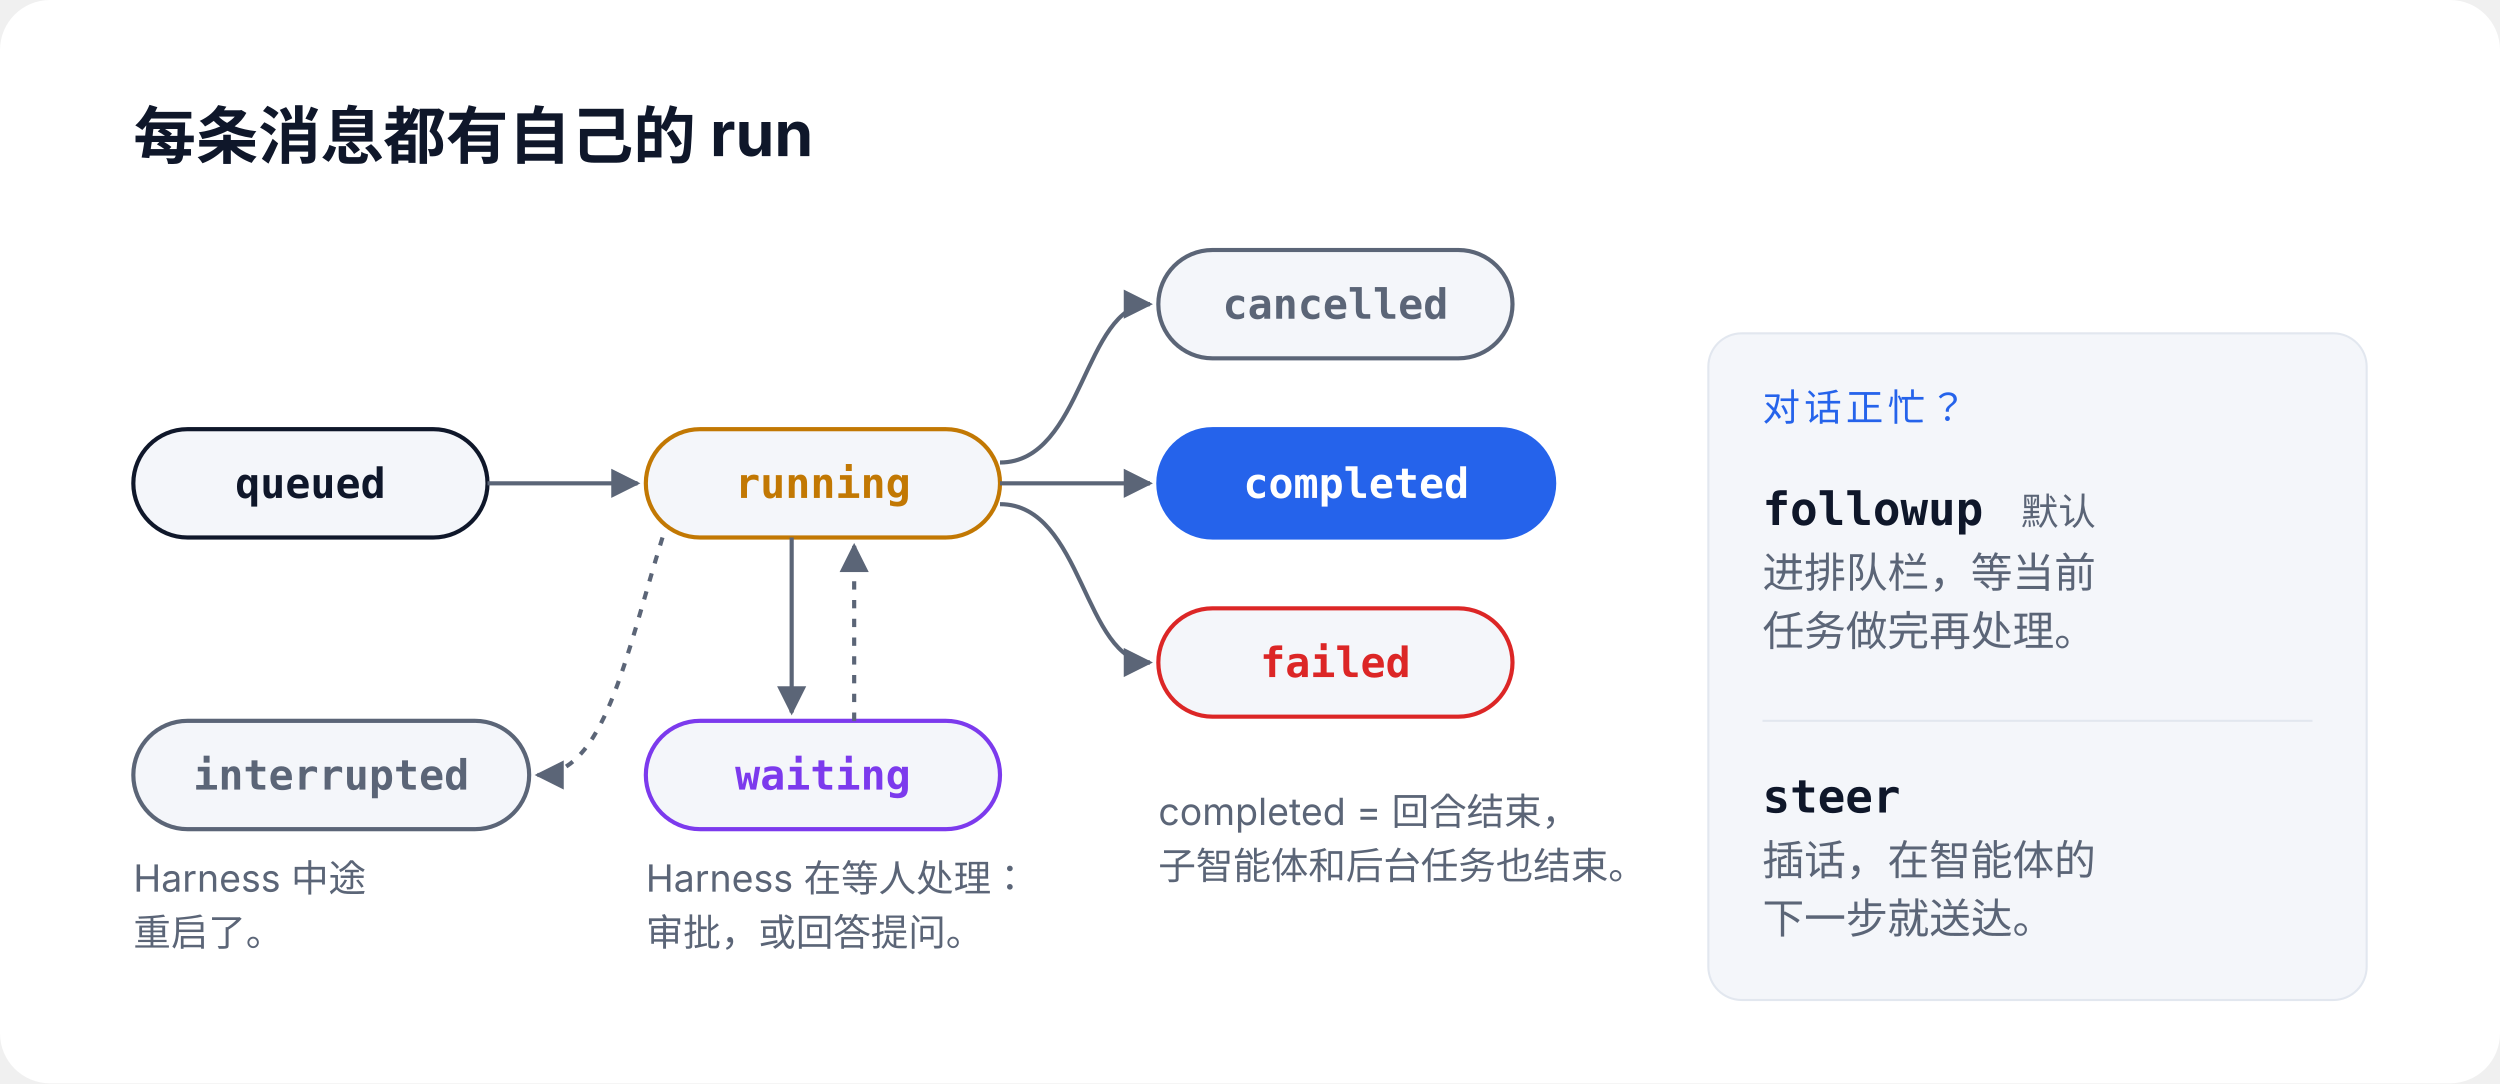
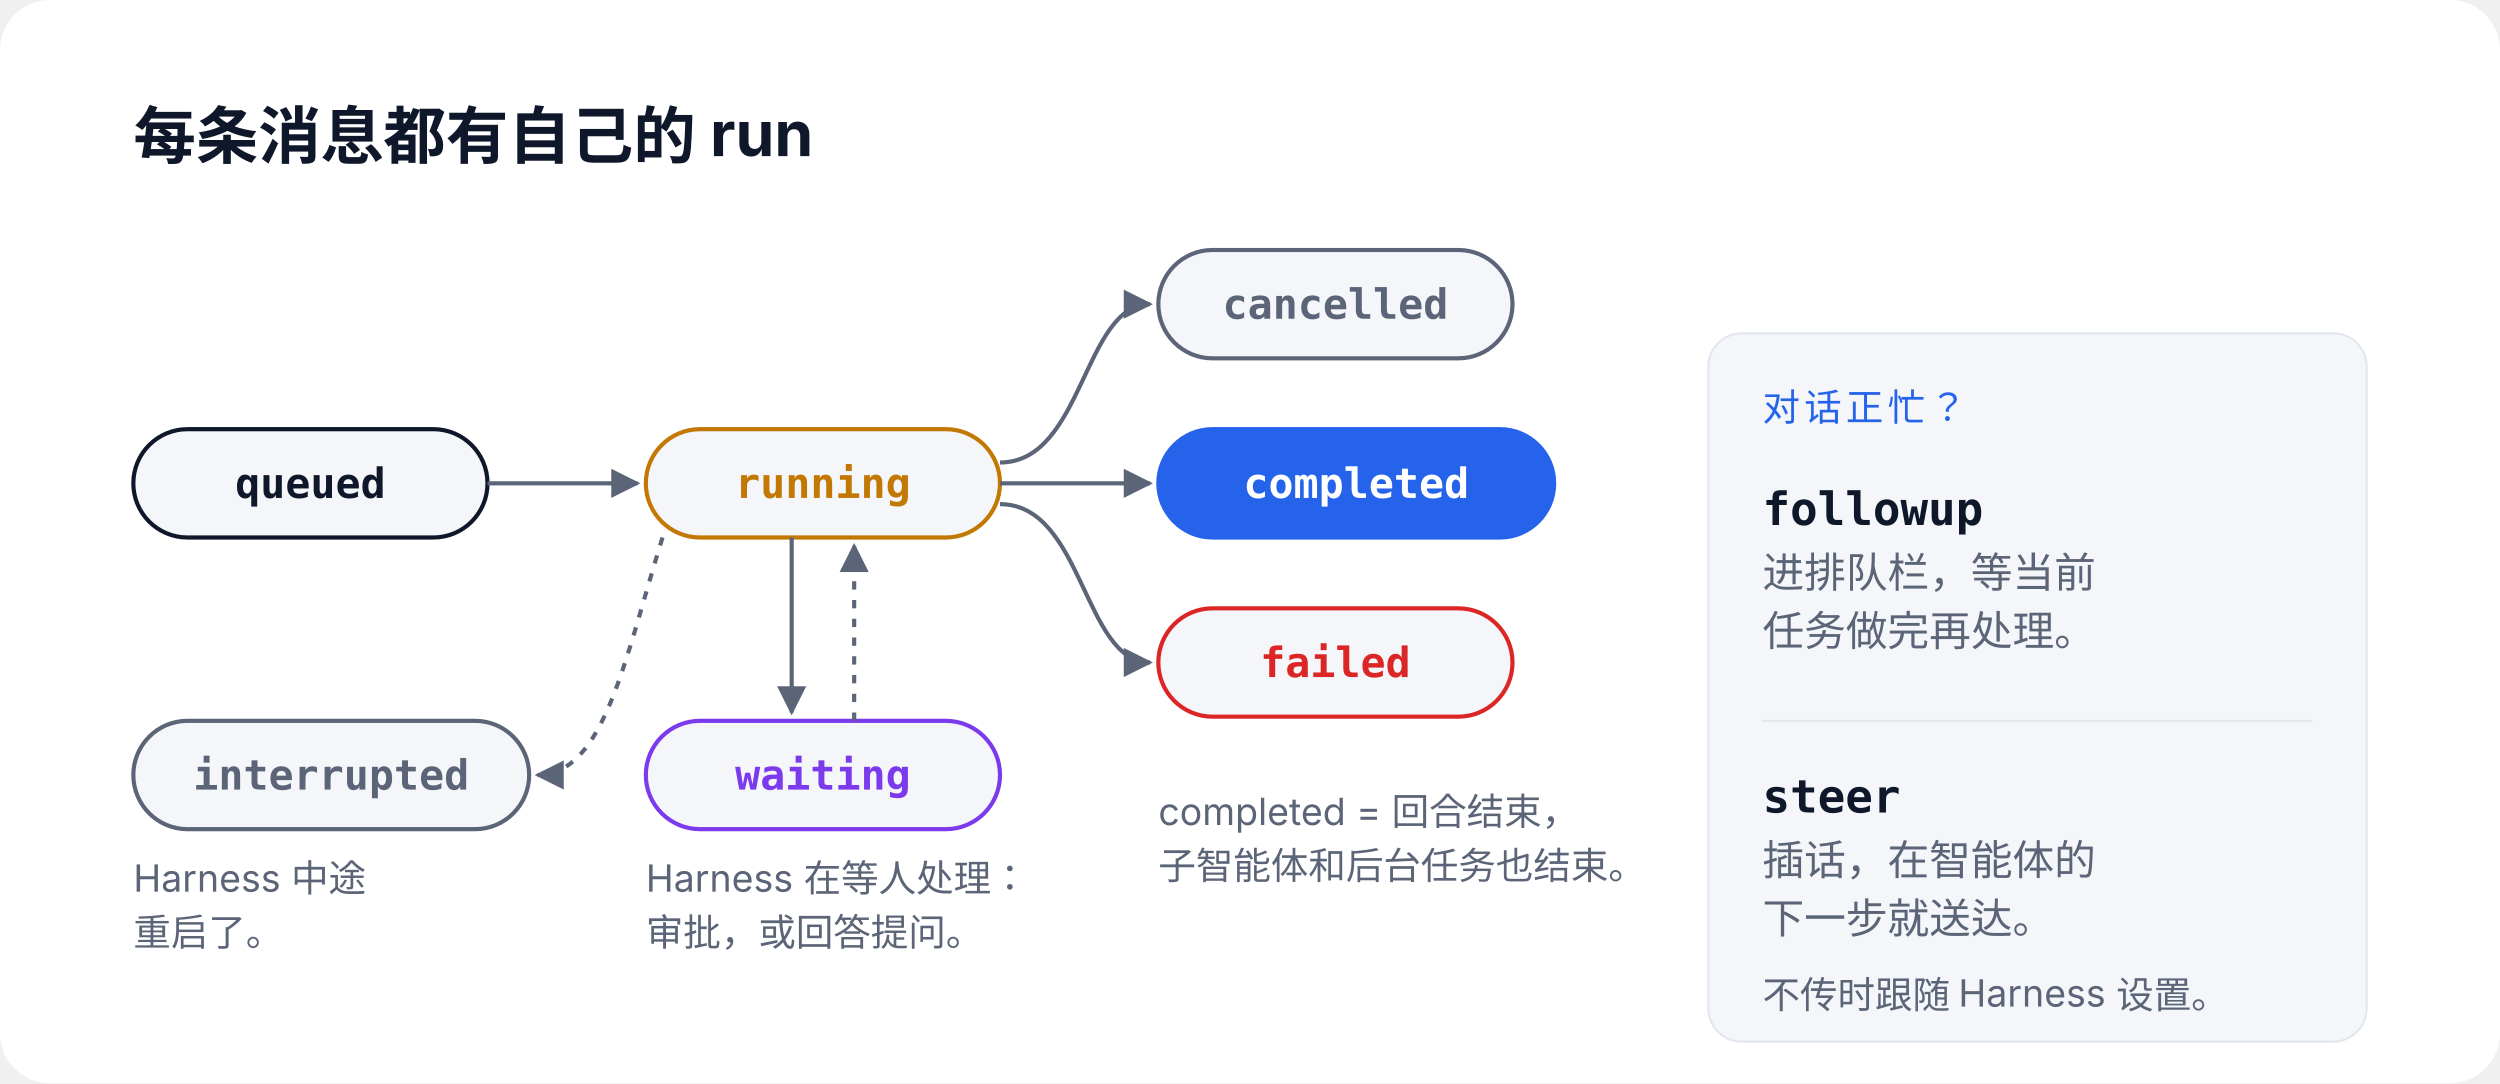
<svg xmlns="http://www.w3.org/2000/svg" width="1200" height="520" viewBox="0 0 1200 520" role="img" aria-labelledby="title desc">
  <rect width="1200" height="520" rx="24" fill="#FFFFFF" />
  <defs>
    <marker id="ah" viewBox="0 0 10 10" refX="9" refY="5" markerWidth="7" markerHeight="7" orient="auto">
      <path d="M0 0 L10 5 L0 10 z" fill="#5B6577" />
    </marker>
  </defs>
  <text x="64" y="76" font-family="&quot;Microsoft YaHei&quot;, &quot;PingFang SC&quot;, -apple-system, BlinkMacSystemFont, &quot;Segoe UI&quot;, &quot;PingFang SC&quot;, &quot;Microsoft YaHei&quot;, sans-serif" font-size="30" fill="#0F172A" font-weight="700">每条消息都有自己的 run</text>
  <g transform="translate(0 56)">
    <rect x="64" y="150" width="170" height="52" rx="26" fill="#F4F6FA" stroke="#0F172A" stroke-width="2" />
    <text x="149.0" y="183" font-family="ui-monospace, SFMono-Regular, Menlo, Consolas, &quot;Microsoft YaHei&quot;, &quot;PingFang SC&quot;, monospace" font-size="20" fill="#0F172A" font-weight="700" text-anchor="middle">queued</text>
    <path d="M234 176 H 306" stroke="#5B6577" stroke-width="2" fill="none" marker-end="url(#ah)" />
    <rect x="310" y="150" width="170" height="52" rx="26" fill="#F4F6FA" stroke="#C27803" stroke-width="2" />
    <text x="395.0" y="183" font-family="ui-monospace, SFMono-Regular, Menlo, Consolas, &quot;Microsoft YaHei&quot;, &quot;PingFang SC&quot;, monospace" font-size="20" fill="#C27803" font-weight="700" text-anchor="middle">running</text>
    <path d="M480 176 H 552" stroke="#5B6577" stroke-width="2" fill="none" marker-end="url(#ah)" />
    <rect x="556" y="150" width="190" height="52" rx="26" fill="#2563EB" stroke="#2563EB" stroke-width="2" />
    <text x="651.0" y="183" font-family="ui-monospace, SFMono-Regular, Menlo, Consolas, &quot;Microsoft YaHei&quot;, &quot;PingFang SC&quot;, monospace" font-size="20" fill="#FFFFFF" font-weight="700" text-anchor="middle">completed</text>
    <rect x="556" y="236" width="170" height="52" rx="26" fill="#F4F6FA" stroke="#DC2626" stroke-width="2" />
    <text x="641.0" y="269" font-family="ui-monospace, SFMono-Regular, Menlo, Consolas, &quot;Microsoft YaHei&quot;, &quot;PingFang SC&quot;, monospace" font-size="20" fill="#DC2626" font-weight="700" text-anchor="middle">failed</text>
    <rect x="556" y="64" width="170" height="52" rx="26" fill="#F4F6FA" stroke="#5B6577" stroke-width="2" />
    <text x="641.0" y="97" font-family="ui-monospace, SFMono-Regular, Menlo, Consolas, &quot;Microsoft YaHei&quot;, &quot;PingFang SC&quot;, monospace" font-size="20" fill="#5B6577" font-weight="700" text-anchor="middle">cancelled</text>
    <path d="M480 186 C 520 186, 520 262, 552 262" stroke="#5B6577" stroke-width="2" fill="none" marker-end="url(#ah)" />
    <path d="M480 166 C 520 166, 520 90, 552 90" stroke="#5B6577" stroke-width="2" fill="none" marker-end="url(#ah)" />
    <rect x="310" y="290" width="170" height="52" rx="26" fill="#F4F6FA" stroke="#7C3AED" stroke-width="2" />
    <text x="395.0" y="323" font-family="ui-monospace, SFMono-Regular, Menlo, Consolas, &quot;Microsoft YaHei&quot;, &quot;PingFang SC&quot;, monospace" font-size="20" fill="#7C3AED" font-weight="700" text-anchor="middle">waiting</text>
    <path d="M380 202 V 286" stroke="#5B6577" stroke-width="2" fill="none" marker-end="url(#ah)" />
    <path d="M410 290 V 206" stroke="#5B6577" stroke-width="2" fill="none" stroke-dasharray="4 5" marker-end="url(#ah)" />
    <text x="310" y="372" font-family="&quot;Microsoft YaHei&quot;, &quot;PingFang SC&quot;, -apple-system, BlinkMacSystemFont, &quot;Segoe UI&quot;, &quot;PingFang SC&quot;, &quot;Microsoft YaHei&quot;, sans-serif" font-size="18" fill="#5B6577">Harness 在等人处理：</text>
    <text x="310" y="398" font-family="&quot;Microsoft YaHei&quot;, &quot;PingFang SC&quot;, -apple-system, BlinkMacSystemFont, &quot;Segoe UI&quot;, &quot;PingFang SC&quot;, &quot;Microsoft YaHei&quot;, sans-serif" font-size="18" fill="#5B6577">审批，或回答提问。</text>
    <text x="556" y="340" font-family="&quot;Microsoft YaHei&quot;, &quot;PingFang SC&quot;, -apple-system, BlinkMacSystemFont, &quot;Segoe UI&quot;, &quot;PingFang SC&quot;, &quot;Microsoft YaHei&quot;, sans-serif" font-size="18" fill="#5B6577">completed = 回合结束，</text>
    <text x="556" y="366" font-family="&quot;Microsoft YaHei&quot;, &quot;PingFang SC&quot;, -apple-system, BlinkMacSystemFont, &quot;Segoe UI&quot;, &quot;PingFang SC&quot;, &quot;Microsoft YaHei&quot;, sans-serif" font-size="18" fill="#5B6577">子智能体和后台任务也结束。</text>
    <rect x="64" y="290" width="190" height="52" rx="26" fill="#F4F6FA" stroke="#5B6577" stroke-width="2" />
    <text x="159.0" y="323" font-family="ui-monospace, SFMono-Regular, Menlo, Consolas, &quot;Microsoft YaHei&quot;, &quot;PingFang SC&quot;, monospace" font-size="20" fill="#5B6577" font-weight="700" text-anchor="middle">interrupted</text>
    <path d="M318 202 C 300 260, 290 316, 258 316" stroke="#5B6577" stroke-width="2" fill="none" stroke-dasharray="4 5" marker-end="url(#ah)" />
    <text x="64" y="372" font-family="&quot;Microsoft YaHei&quot;, &quot;PingFang SC&quot;, -apple-system, BlinkMacSystemFont, &quot;Segoe UI&quot;, &quot;PingFang SC&quot;, &quot;Microsoft YaHei&quot;, sans-serif" font-size="18" fill="#5B6577">Harness 中途</text>
    <text x="64" y="398" font-family="&quot;Microsoft YaHei&quot;, &quot;PingFang SC&quot;, -apple-system, BlinkMacSystemFont, &quot;Segoe UI&quot;, &quot;PingFang SC&quot;, &quot;Microsoft YaHei&quot;, sans-serif" font-size="18" fill="#5B6577">重启了。</text>
  </g>
-   <rect x="820" y="160" width="316" height="320" rx="16" fill="#F4F6FA" stroke="#E2E7EF" stroke-width="1" />
+   <rect x="820" y="160" width="316" height="340" rx="16" fill="#F4F6FA" stroke="#E2E7EF" stroke-width="1" />
  <text x="846" y="202" font-family="ui-monospace, SFMono-Regular, Menlo, Consolas, &quot;Microsoft YaHei&quot;, &quot;PingFang SC&quot;, monospace" font-size="18" fill="#2563EB" letter-spacing="2">对话正忙？</text>
  <text x="846" y="252" font-family="ui-monospace, SFMono-Regular, Menlo, Consolas, &quot;Microsoft YaHei&quot;, &quot;PingFang SC&quot;, monospace" font-size="22" fill="#0F172A" font-weight="700">followup</text>
-   <text x="970" y="252" font-family="&quot;Microsoft YaHei&quot;, &quot;PingFang SC&quot;, -apple-system, BlinkMacSystemFont, &quot;Segoe UI&quot;, &quot;PingFang SC&quot;, &quot;Microsoft YaHei&quot;, sans-serif" font-size="18" fill="#5B6577">默认</text>
  <text x="846" y="282" font-family="&quot;Microsoft YaHei&quot;, &quot;PingFang SC&quot;, -apple-system, BlinkMacSystemFont, &quot;Segoe UI&quot;, &quot;PingFang SC&quot;, &quot;Microsoft YaHei&quot;, sans-serif" font-size="20" fill="#5B6577">进排队栏，等当前</text>
  <text x="846" y="310" font-family="&quot;Microsoft YaHei&quot;, &quot;PingFang SC&quot;, -apple-system, BlinkMacSystemFont, &quot;Segoe UI&quot;, &quot;PingFang SC&quot;, &quot;Microsoft YaHei&quot;, sans-serif" font-size="20" fill="#5B6577">任务做完再处理。</text>
  <line x1="846" y1="346" x2="1110" y2="346" stroke="#E2E7EF" />
  <text x="846" y="390" font-family="ui-monospace, SFMono-Regular, Menlo, Consolas, &quot;Microsoft YaHei&quot;, &quot;PingFang SC&quot;, monospace" font-size="22" fill="#0F172A" font-weight="700">steer</text>
  <text x="846" y="420" font-family="&quot;Microsoft YaHei&quot;, &quot;PingFang SC&quot;, -apple-system, BlinkMacSystemFont, &quot;Segoe UI&quot;, &quot;PingFang SC&quot;, &quot;Microsoft YaHei&quot;, sans-serif" font-size="20" fill="#5B6577">插话，在智能体的</text>
  <text x="846" y="448" font-family="&quot;Microsoft YaHei&quot;, &quot;PingFang SC&quot;, -apple-system, BlinkMacSystemFont, &quot;Segoe UI&quot;, &quot;PingFang SC&quot;, &quot;Microsoft YaHei&quot;, sans-serif" font-size="20" fill="#5B6577">下一步就送达。</text>
+   <text x="846" y="484" font-family="&quot;Microsoft YaHei&quot;, &quot;PingFang SC&quot;, -apple-system, BlinkMacSystemFont, &quot;Segoe UI&quot;, &quot;PingFang SC&quot;, &quot;Microsoft YaHei&quot;, sans-serif" font-size="18" fill="#5B6577">不传时跟随 Harness 设置。</text>
</svg>
